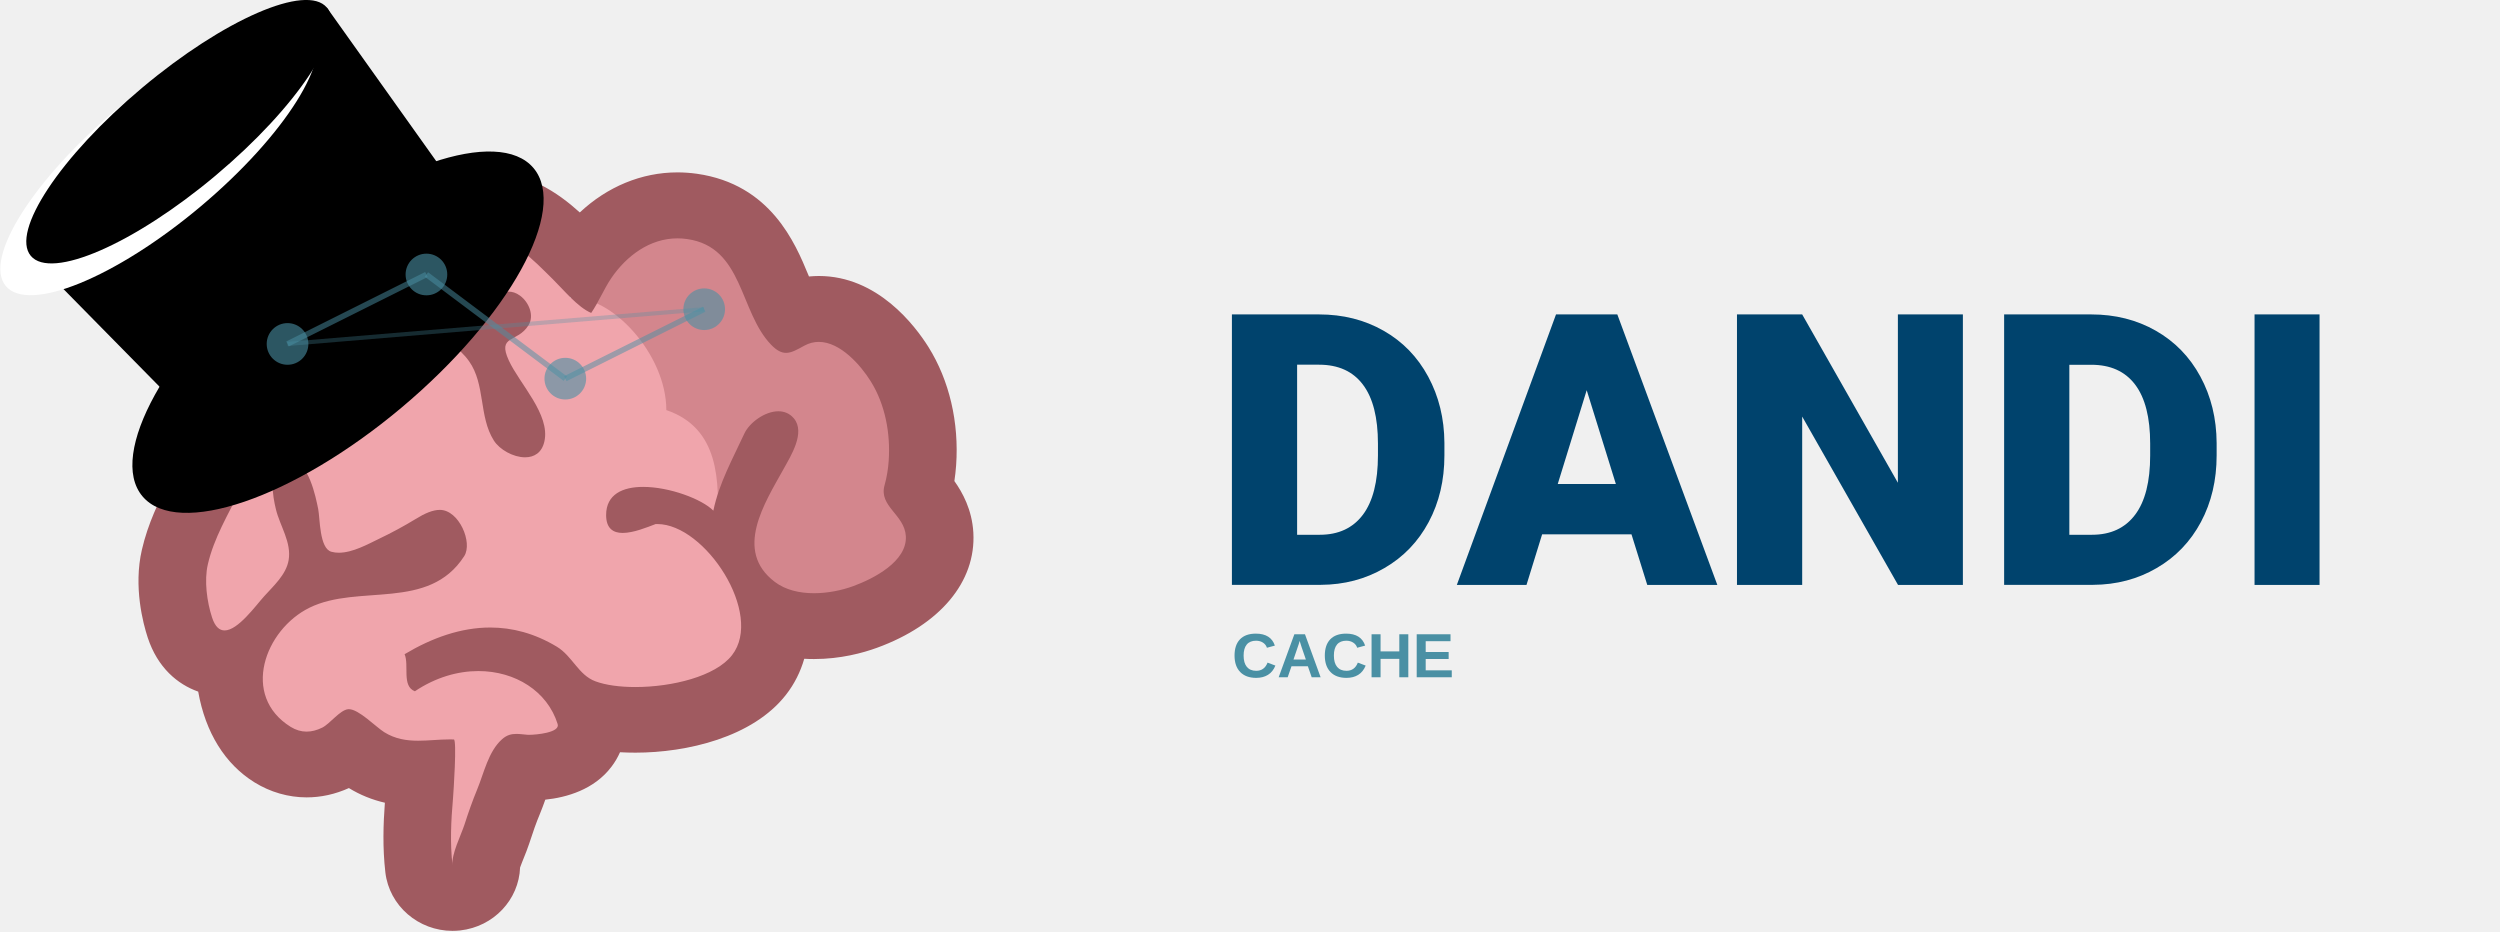
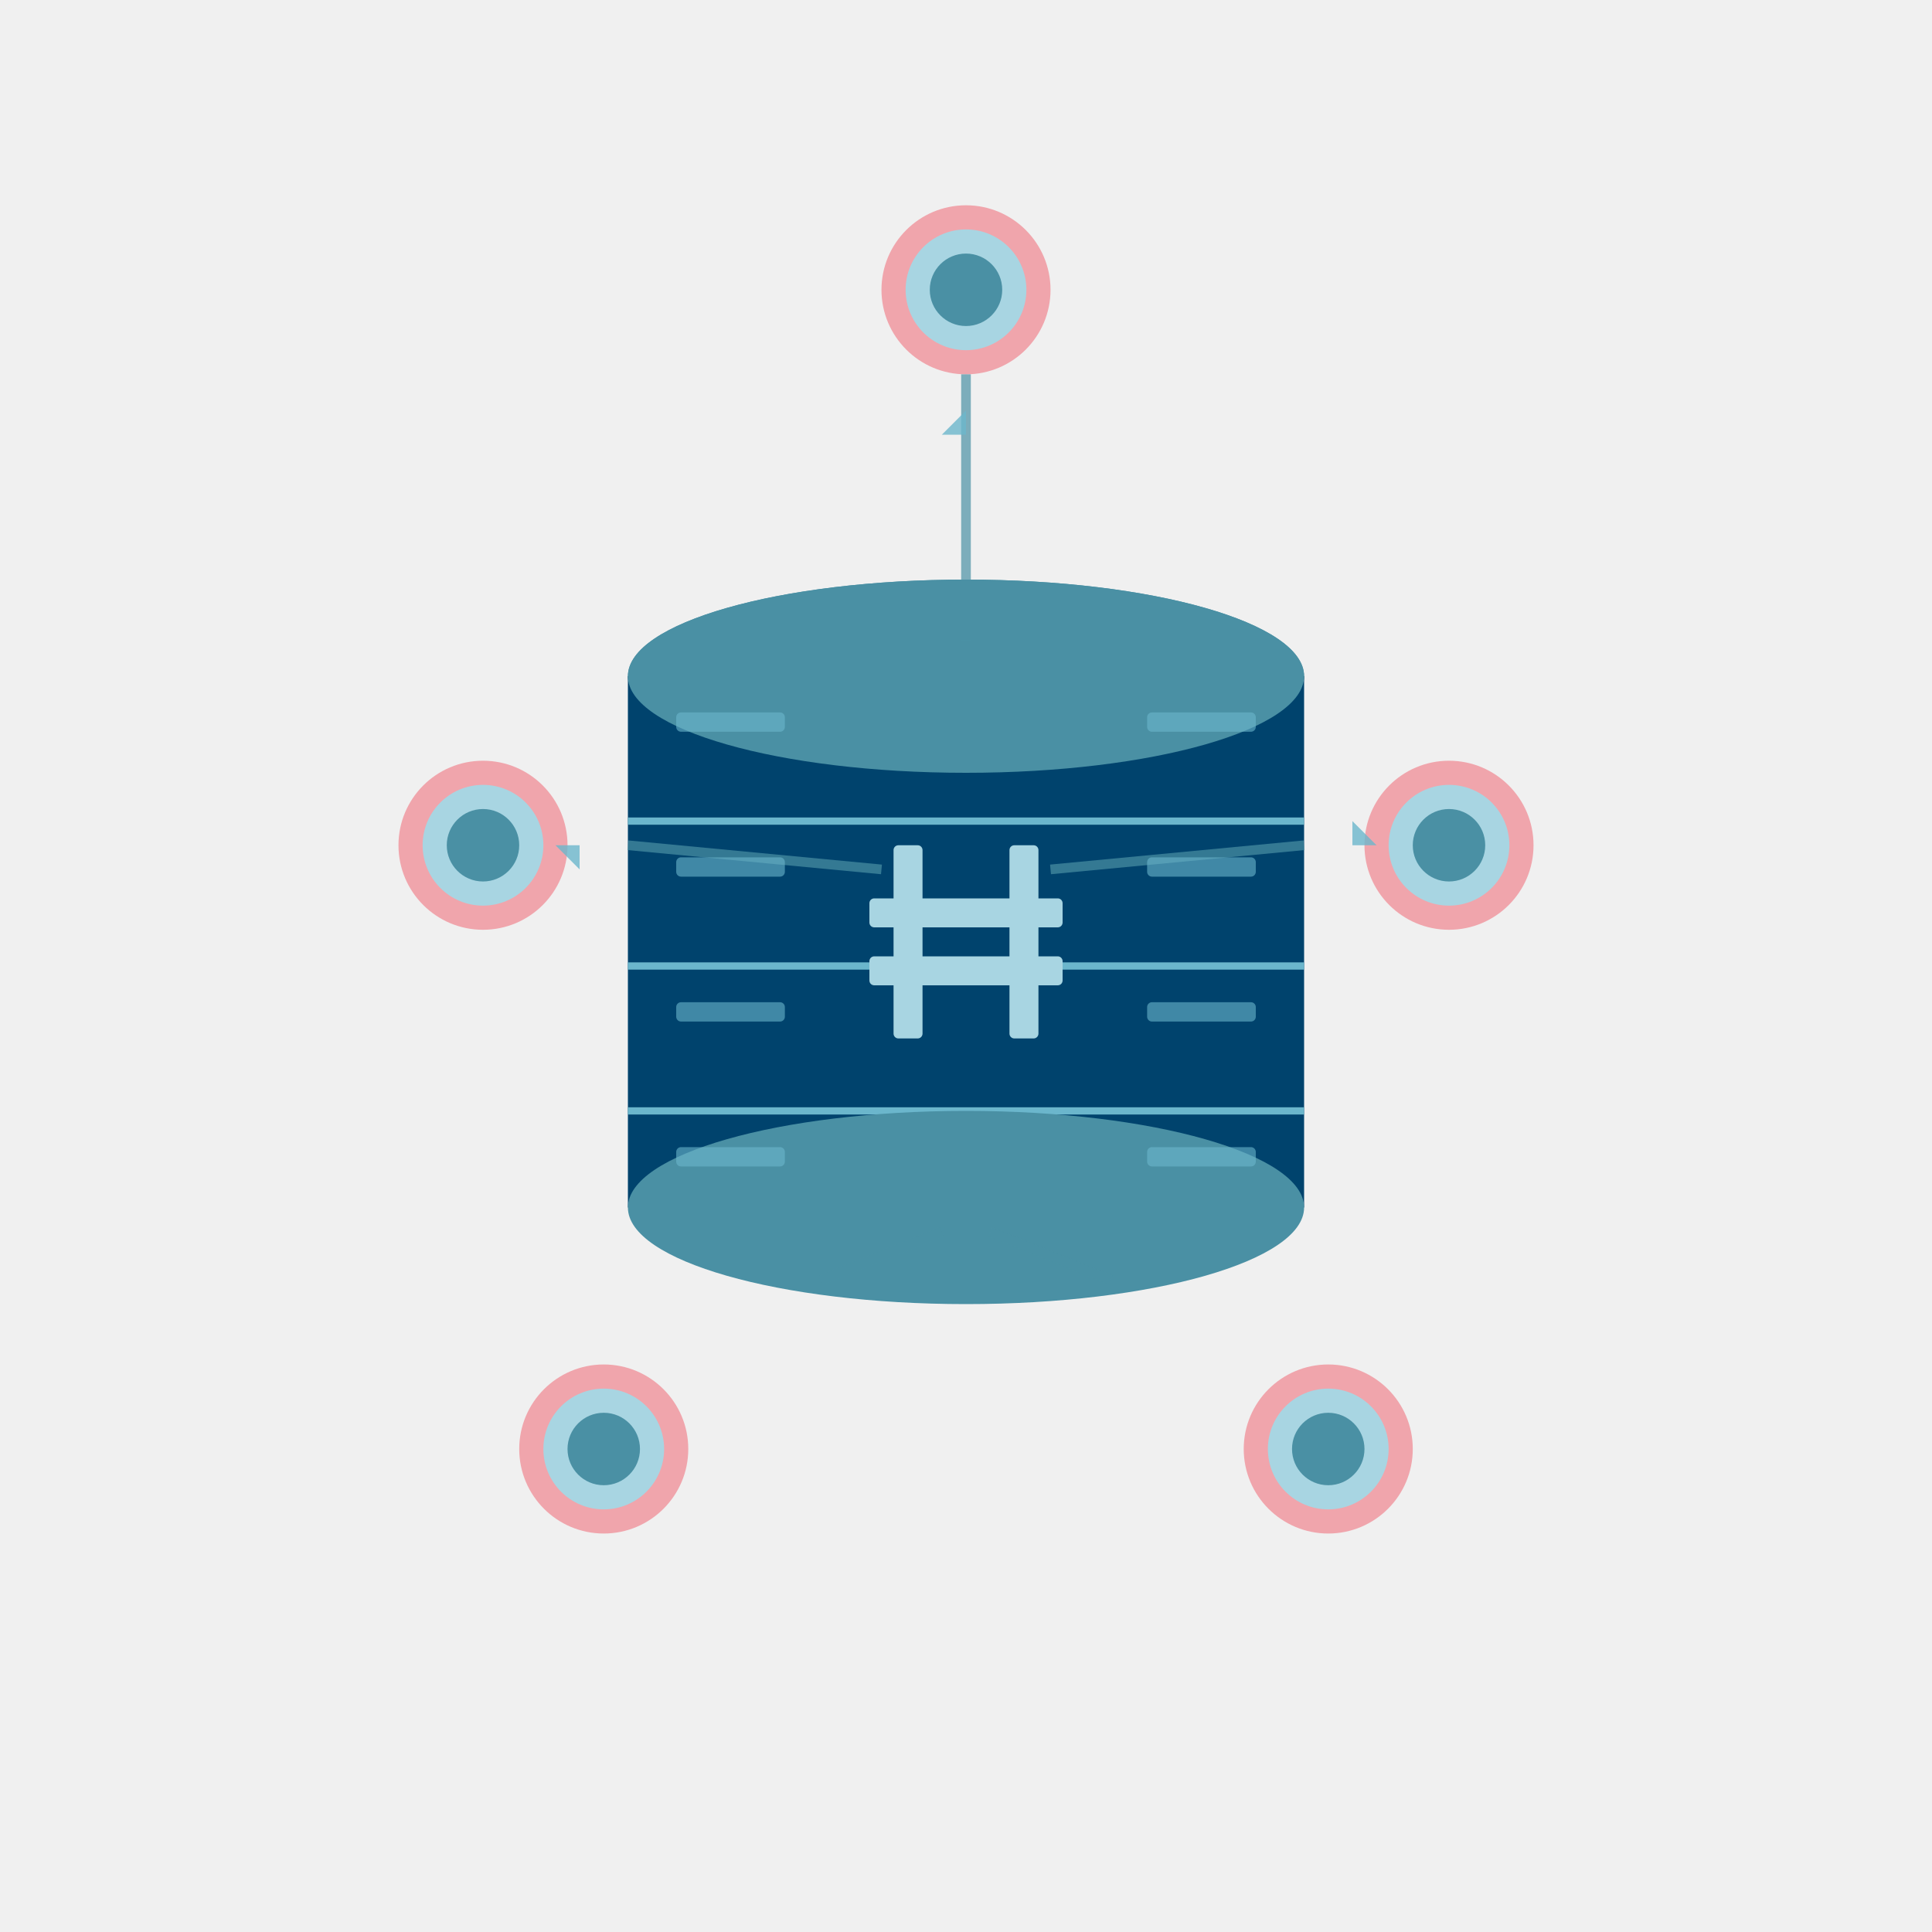
- <svg xmlns="http://www.w3.org/2000/svg" version="1.1" id="Layer_1" x="0px" y="0px" viewBox="0 0 3600 1341" style="enable-background:new 0 0 3600 1341;" xml:space="preserve">
+ <svg xmlns="http://www.w3.org/2000/svg" version="1.1" id="cache_logo" x="0px" y="0px" viewBox="0 0 800 800" style="enable-background:new 0 0 800 800;" xml:space="preserve">
  <style type="text/css">
- 	.st0{fill:#D3868D;}
- 	.st1{fill:#F0A5AC;}
- 	.st2{fill:#A05A60;}
- 	.st3{fill:#FFFFFF;}
- 	.st4{fill:#00436D;}
- 	.st5{fill:#4A90A4;opacity:0.6;}
- 	.st6{fill:#4A90A4;}
+ 	.primary{fill:#00436D;}
+ 	.secondary{fill:#4A90A4;}
+ 	.accent{fill:#6BB6CC;}
+ 	.light{fill:#A8D5E2;}
+ 	.highlight{fill:#F0A5AC;}
+ 	.dark{fill:#003052;}
</style>
-   <g id="Page-1">
-     <g id="Artboard" transform="translate(-27770, -16123)">
-       <g id="Logo" transform="translate(27684.049, 16018.27)">
-         <g id="noun_Brain_38917" transform="translate(285.2705, 351.2589)">
-           <polygon id="Path-3" class="st0" points="641.1,162.5 774.5,40.4 922.4,162.5 1058.1,227.2 1142.1,457.4 1119.8,596.9      951.7,664.8 844.1,536.5 647.5,235.3     " />
-           <path id="Path-2" class="st1" d="M422.6,67.3c90,0,174.3,32.4,199.7,115.4c58.2-4.8,137.9,80.5,137.9,161.3      c76.6,26.1,76.6,102.4,73.3,169.1c-2.2,44.5,28.1,90.8,91.1,139.2l-91.1,98.7L676.4,790l-67.5,58.4L557,877.8l-95.6,160.6      l-79.9-160.6l-123.1-29.4L144.8,790l-22.5-71.5l-66.6-87l29.1-170.2v-164l173.7-172.3C307.8,86.5,362.5,67.3,422.6,67.3z" />
-           <path id="Shape" class="st2" d="M1029.3,597.5c-16.4,6-36.6,10.2-56.5,10.2c-20.5,0-40.9-4.5-56.4-16.3      C857,546.4,901.8,478,929,428.9c10.3-18.7,31.9-52.5,14.9-72.9c-6.1-7.3-14-10.3-22.4-10.3c-19.5,0-41.6,16.4-48.9,32      c-16.9,36.5-36.4,71.4-44.7,111.1c-16.5-16.7-63.3-34.2-101.1-34.2c-29.3,0-53.3,10.6-53.3,40.5c0,19.6,10.4,25.8,23.8,25.8      c15.5,0,35.2-8.1,47.5-12.8h2.4c68.8,0,153.8,129.4,107.6,188.8c-23.8,30.7-86.7,45.9-139.2,45.9c-22.2,0-42.6-2.7-57.4-8.2      c-24.5-8.9-33.2-36.3-55.7-49.9c-31.9-19.2-64.1-27.6-95.8-27.6c-42.2,0-83.7,14.7-123.4,38.4c6.8,16-4.4,46,14.8,53.4      c29.8-20,61.7-29.1,91.4-29.1c53.2,0,99.4,29,114.2,76.3c3.9,12.4-31.2,15.5-41.1,15.5c-0.8,0-1.4,0-1.8,0      c-6.1-0.5-11.5-1.3-16.5-1.3c-7.2,0-13.8,1.5-20.7,7.7c-19.7,17.5-26,48.6-35.6,71.8c-6.9,16.7-12.9,33.7-18.4,50.9      c-5,15.5-19.1,42.8-17.3,58.7c-3.7-32.2-2.1-64.1,0.7-96.3c0.7-8,5.8-84.6,1.2-84.8c-1.9-0.1-3.7-0.1-5.5-0.1      c-15.6,0-30.8,1.9-45.8,1.9c-16.7,0-33.2-2.4-49.1-12.4c-12.2-7.7-36.5-33-50.7-33c-0.3,0-0.6,0-0.9,0      c-11.9,1-26.4,21.1-37.6,26.6c-7.5,3.7-15,5.7-22.5,5.7c-7.7,0-15.3-2.2-22.8-6.8c-72.1-44.8-37.4-139.9,27-171.6      c70.7-34.8,171.6,5.3,222.8-74.2c12.7-19.6-7.5-66.7-35-66.7c-10.2,0-21.6,4.9-35,13.2c-16.9,10.3-34.5,19.8-52.5,28.4      c-16.2,7.8-38.1,20.1-58,20.1c-3.6,0-7.2-0.4-10.7-1.4c-17.4-4.7-16.3-47.9-19-61.4c-3.5-17.5-14-69.8-39.8-69.8      c-3,0-6.3,0.7-9.7,2.3c-23.2,10.5-15.9,49.3-11.4,67.8c5.8,23.9,22.7,47.6,18.3,73.2c-3.6,21-21.6,36.8-35.3,52.1      c-12.2,13.5-37.7,49.1-56.9,49.1c-7.3,0-13.6-5.1-18-18.5c-7.4-22.5-11.6-53.3-6.1-76.8c8.7-37.8,29.3-71.8,46.3-106.3      c4.1-8.2-8.7-38.1-10.9-47.5c-2.9-12.9-5.8-26-7.1-39.1c-2.9-28.4,0.9-57.6,19.8-80.4c23.4-28.5,63.9-47.4,99-58.3      c24.9-7.7,57.8-13,91.5-13c54.1,0,110,13.6,137.5,52.2c23.8,33.5,13.8,79.5,35.7,114.2c8.3,13.1,27.9,24.2,45,24.2      c12.8,0,24.1-6.3,27.8-22.8c8.8-38.8-35.7-82.9-51.2-116.6c-17.2-37.4,12.6-25,28.4-50.9c8.6-14.1,0.3-33.3-12.3-42.5      c-5.7-4.2-11.2-5.8-16.6-5.8c-14.6,0-28.3,11.8-42.9,16.3c-9.6,3-19.8,4.3-30,4.3c-5.4,0-10.7-0.3-16.1-1      c-21.6-2.7-49.9-8.3-67.3-22c-4.6-3.7-7.6-7.2-9.2-10.7c-15.2-33.1,91.6-60,115.1-63.9c5.1-0.8,9.9-1.2,14.5-1.2      c42.3,0,70.8,32,99.5,60.1c15.2,14.9,36.2,40.8,55.5,48.8c10.9-15.9,18.2-34.3,29.1-50.4c22-32,55.4-57,95.2-57      c4.5,0,9.2,0.3,13.8,1C871.4,109.2,865,202.3,911.2,250c8.1,8.4,14.8,11.6,21.4,11.6c8,0,16-4.7,26.6-10.5      c6.8-3.7,13.8-5.3,20.6-5.3c31,0,60.3,33.6,74.7,56.7c21,33.5,28.6,75.4,25.9,114.4c-0.8,11.8-2.7,23.8-5.9,35.1      c-8.8,30.7,28.8,42.3,30.6,73.6C1107.1,562,1058.6,586.8,1029.3,597.5 M1175,446.2c1.1-7.3,1.9-14.9,2.5-22.6      c4.4-61.9-9.8-122.4-39.9-170.5c-19.3-30.7-73.1-102.2-157.8-102.2c-4.8,0-9.5,0.3-14.2,0.7c-0.3-0.8-0.7-1.6-1-2.4      c-18.8-45.5-54-130.3-160.3-145.5c-9.3-1.3-18.7-2-28-2c-51.8,0-101.1,20.6-140.7,57.7C603.6,30.5,559.6,0.1,497,0.1      c-10.1,0-20.4,0.9-30.7,2.6c-33.6,5.6-146.1,29-184,98.3c-5.3,9.8-9.1,20.1-11.3,30.5c-18.8,2.9-36.8,7-53.5,12.2      c-44,13.6-104.8,40.2-145.2,89.2C49.5,260.5,24,308.8,31.5,382.1c1.9,19,5.8,36.3,8.9,50.1c0.9,3.7,2.2,8.5,4.1,14.1      C29.6,474.8,13.8,507.1,5,545.1c-12.4,53.5,1.8,106.3,8.4,126.5c14.3,43.4,43,67.3,72.7,77.8c10.4,58.7,38.4,104.2,81.1,130.7      c22.8,14.1,48.8,21.6,75,21.6c20.7,0,41.1-4.5,60.9-13.4c16,9.8,33.2,16.8,51.8,21.1c-2.3,31-3.4,64.5,0.7,100.3      c5.7,48.4,47.8,84.2,96.6,84.2c3.7,0,7.3-0.2,11.1-0.6c48.5-5.4,84.6-44.5,86.3-90.6c1.3-3.8,3.5-9.1,4.9-12.7      c3.2-7.8,6-15.1,8-21.1c5.6-17.3,10.5-31.2,15.8-43.8c2.6-6.3,5.1-13.1,7.6-20.1c30.6-3.2,70.2-14.3,95.2-47.3      c5.1-6.7,9.2-13.7,12.4-21c7.3,0.4,14.7,0.6,22.3,0.6c73.5,0,169-21.9,216.8-83.5c12.1-15.5,20.8-33,26.2-51.7      c4.6,0.3,9.4,0.4,14.1,0.4c38.1,0,70.3-8.8,90.6-16.2c90.9-33.1,142.8-95.1,138.8-165.9C1200.4,487.3,1186.6,462.5,1175,446.2" />
-         </g>
-         <g id="Group-5" transform="translate(473.0339, 464.844) rotate(-40) translate(-473.0339, -464.844) translate(105.0339, 167.844)">
-           <ellipse id="Oval-2" transform="matrix(-1 1.983781e-06 -1.983781e-06 -1 736.7266 903.2279)" cx="368.4" cy="451.6" rx="367.6" ry="142" />
-           <polygon id="Rectangle-5" points="100.1,83.1 656.5,83.1 628.7,433.2 127.9,433.2     " />
-           <ellipse id="Oval-2-Copy-3" transform="matrix(-1 1.974358e-06 -1.974358e-06 -1 665.001 186.58)" class="st3" cx="332.5" cy="93.3" rx="287.9" ry="92.5" />
-           <ellipse id="Oval-2-Copy-2" transform="matrix(-1 1.965458e-06 -1.965458e-06 -1 756.5966 166.2234)" cx="378.3" cy="83.1" rx="278.2" ry="82.4" />
-         </g>
-         <g id="cache-network" transform="translate(200, 100)">
-           <circle class="st5" cx="300" cy="500" r="30" />
-           <circle class="st5" cx="500" cy="400" r="30" />
-           <circle class="st5" cx="700" cy="550" r="30" />
-           <circle class="st5" cx="900" cy="450" r="30" />
-           <line class="st6" x1="300" y1="500" x2="500" y2="400" style="stroke:#4A90A4;stroke-width:8;opacity:0.5" />
-           <line class="st6" x1="500" y1="400" x2="700" y2="550" style="stroke:#4A90A4;stroke-width:8;opacity:0.5" />
-           <line class="st6" x1="700" y1="550" x2="900" y2="450" style="stroke:#4A90A4;stroke-width:8;opacity:0.5" />
-           <line class="st6" x1="300" y1="500" x2="900" y2="450" style="stroke:#4A90A4;stroke-width:6;opacity:0.3" />
-         </g>
-         <g id="text-group">
-           <path id="DANDI" class="st4" d="M1859.9,947V557.5h125.5c34.4,0,65.4,7.8,92.8,23.4c27.5,15.6,48.9,37.6,64.3,66.1      s23.2,60.3,23.4,95.6v17.9c0,35.7-7.5,67.6-22.6,95.9c-15.1,28.3-36.3,50.4-63.7,66.3c-27.4,16-57.9,24-91.6,24.2H1859.9z       M1953.8,630v244.8h32.6c26.9,0,47.6-9.6,62.1-28.8c14.4-19.2,21.7-47.7,21.7-85.5v-16.9c0-37.6-7.2-66-21.7-85.1      c-14.4-19.1-35.5-28.6-63.1-28.6H1953.8z M2435.3,874.2h-128.7l-22.5,72.8h-100.3l142.8-389.5h88.3L2558.9,947H2458L2435.3,874.2      z M2329.1,801.7h83.7l-42-135.1L2329.1,801.7z M2912.5,947h-93.4l-138-242.4V947h-93.9V557.5h93.9l137.8,242.4V557.5h93.6V947z       M2971.9,947V557.5h125.5c34.4,0,65.4,7.8,92.8,23.4s48.9,37.6,64.3,66.1c15.4,28.4,23.2,60.3,23.4,95.6v17.9      c0,35.7-7.5,67.6-22.6,95.9c-15.1,28.3-36.3,50.4-63.7,66.3c-27.4,16-57.9,24-91.6,24.2H2971.9z M3065.8,630v244.8h32.6      c26.9,0,47.6-9.6,62.1-28.8s21.7-47.7,21.7-85.5v-16.9c0-37.6-7.2-66-21.7-85.1S3125,630,3097.3,630H3065.8z M3426.1,947h-93.6      V557.5h93.6V947z" />
-           <text x="1860" y="1080" class="st6" style="font-family:Arial,sans-serif;font-size:90px;font-weight:bold;">CACHE</text>
-         </g>
-       </g>
+   <g id="central-cache">
+     <ellipse class="secondary" cx="400" cy="280" rx="140" ry="40" />
+     <rect class="primary" x="260" y="280" width="280" height="220" />
+     <line class="accent" x1="260" y1="340" x2="540" y2="340" style="stroke:#6BB6CC;stroke-width:3" />
+     <line class="accent" x1="260" y1="400" x2="540" y2="400" style="stroke:#6BB6CC;stroke-width:3" />
+     <line class="accent" x1="260" y1="460" x2="540" y2="460" style="stroke:#6BB6CC;stroke-width:3" />
+     <ellipse class="secondary" cx="400" cy="500" rx="140" ry="40" />
+     <ellipse class="secondary" cx="400" cy="280" rx="140" ry="40" />
+     <g id="hash-symbol" transform="translate(360, 350)">
+       <rect class="light" x="10" y="0" width="12" height="80" rx="2" />
+       <rect class="light" x="58" y="0" width="12" height="80" rx="2" />
+       <rect class="light" x="0" y="22" width="80" height="12" rx="2" />
+       <rect class="light" x="0" y="46" width="80" height="12" rx="2" />
    </g>
  </g>
+   <g id="network-nodes">
+     <g id="node-1" transform="translate(400, 120)">
+       <circle class="highlight" cx="0" cy="0" r="35" />
+       <circle class="light" cx="0" cy="0" r="25" />
+       <circle class="secondary" cx="0" cy="0" r="15" />
+       <line class="secondary" x1="0" y1="35" x2="0" y2="145" style="stroke:#4A90A4;stroke-width:4;opacity:0.7" />
+     </g>
+     <g id="node-2" transform="translate(600, 350)">
+       <circle class="highlight" cx="0" cy="0" r="35" />
+       <circle class="light" cx="0" cy="0" r="25" />
+       <circle class="secondary" cx="0" cy="0" r="15" />
+       <line class="secondary" x1="-60" y1="0" x2="-165" y2="10" style="stroke:#4A90A4;stroke-width:4;opacity:0.7" />
+     </g>
+     <g id="node-3" transform="translate(550, 600)">
+       <circle class="highlight" cx="0" cy="0" r="35" />
+       <circle class="light" cx="0" cy="0" r="25" />
+       <circle class="secondary" cx="0" cy="0" r="15" />
+       <line class="secondary" x1="-90" y1="-70" x2="-140" y2="-90" style="stroke:#4A90A4;stroke-width:4;opacity:0.7" />
+     </g>
+     <g id="node-4" transform="translate(250, 600)">
+       <circle class="highlight" cx="0" cy="0" r="35" />
+       <circle class="light" cx="0" cy="0" r="25" />
+       <circle class="secondary" cx="0" cy="0" r="15" />
+       <line class="secondary" x1="90" y1="-70" x2="140" y2="-90" style="stroke:#4A90A4;stroke-width:4;opacity:0.7" />
+     </g>
+     <g id="node-5" transform="translate(200, 350)">
+       <circle class="highlight" cx="0" cy="0" r="35" />
+       <circle class="light" cx="0" cy="0" r="25" />
+       <circle class="secondary" cx="0" cy="0" r="15" />
+       <line class="secondary" x1="60" y1="0" x2="165" y2="10" style="stroke:#4A90A4;stroke-width:4;opacity:0.7" />
+     </g>
+   </g>
+   <g id="data-flow">
+     <path class="accent" d="M400,180 L400,170 L410,180 L400,170 L390,180 Z" style="opacity:0.8" />
+     <path class="accent" d="M560,350 L570,350 L560,360 L570,350 L560,340 Z" style="opacity:0.8" />
+     <path class="accent" d="M240,350 L230,350 L240,340 L230,350 L240,360 Z" style="opacity:0.8" />
+   </g>
+   <g id="cache-entries">
+     <rect class="accent" x="280" y="295" width="45" height="8" rx="2" style="opacity:0.6" />
+     <rect class="accent" x="475" y="295" width="45" height="8" rx="2" style="opacity:0.6" />
+     <rect class="accent" x="280" y="355" width="45" height="8" rx="2" style="opacity:0.6" />
+     <rect class="accent" x="475" y="355" width="45" height="8" rx="2" style="opacity:0.6" />
+     <rect class="accent" x="280" y="415" width="45" height="8" rx="2" style="opacity:0.6" />
+     <rect class="accent" x="475" y="415" width="45" height="8" rx="2" style="opacity:0.6" />
+     <rect class="accent" x="280" y="475" width="45" height="8" rx="2" style="opacity:0.6" />
+     <rect class="accent" x="475" y="475" width="45" height="8" rx="2" style="opacity:0.6" />
+   </g>
</svg>
